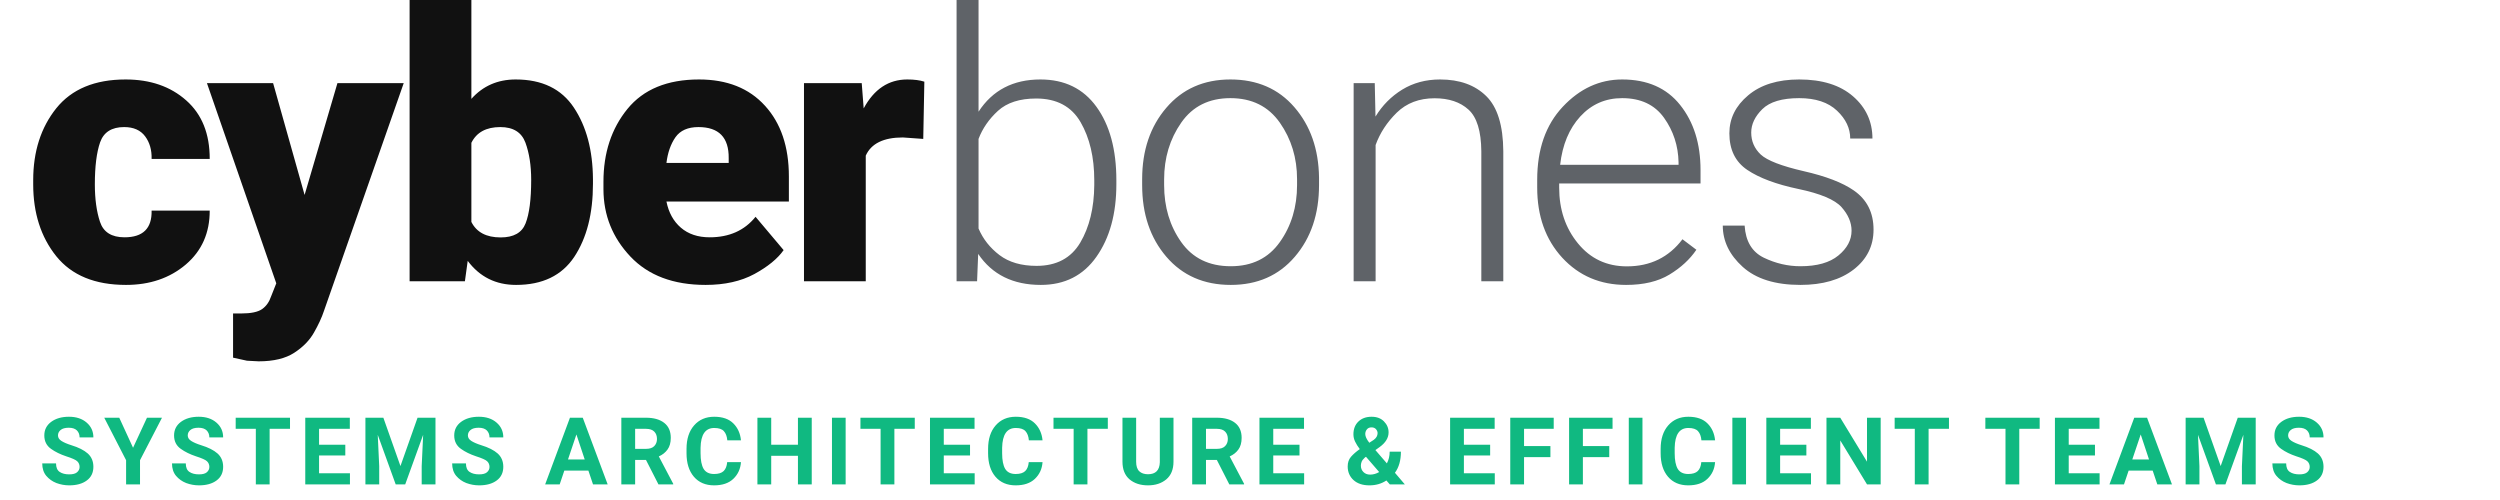
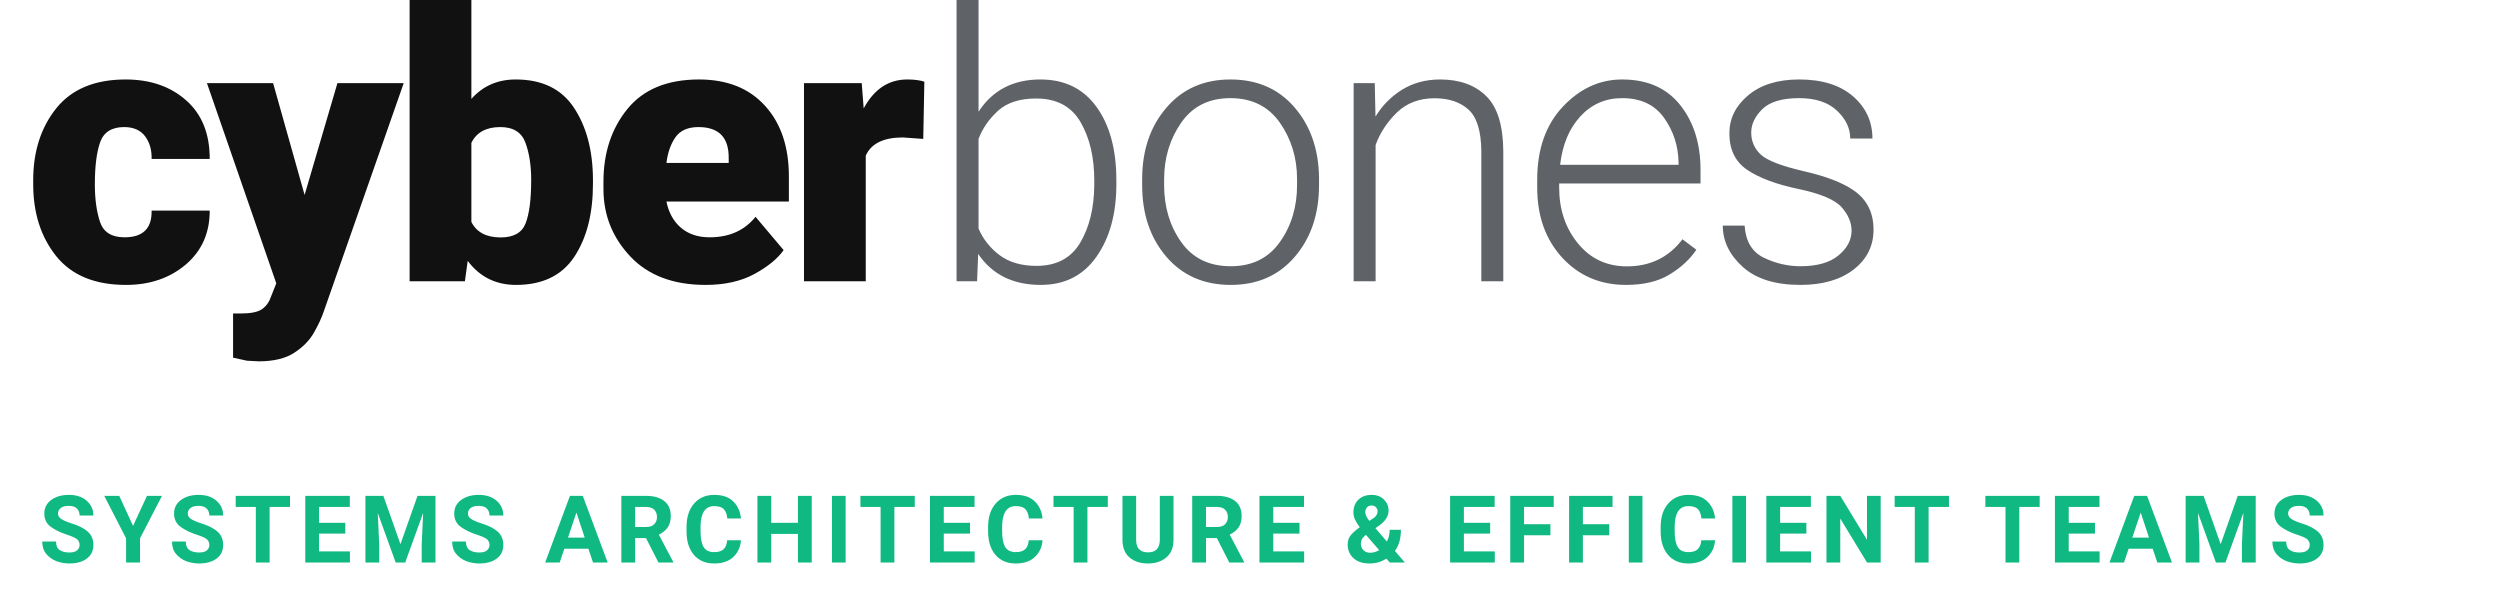
- <svg xmlns="http://www.w3.org/2000/svg" width="320" height="64" viewBox="0 0 320 64" fill="none" role="img" aria-labelledby="title desc">
+ <svg xmlns="http://www.w3.org/2000/svg" width="320" height="78" viewBox="0 0 320 78" fill="none" role="img" aria-labelledby="title desc">
  <text x="3" y="36" fill="#111111" font-family="-apple-system, BlinkMacSystemFont, 'Segoe UI', Roboto, sans-serif" font-size="48" font-weight="800" letter-spacing="-1.35">
    cyber<tspan fill="#5F6368" font-weight="300">bones</tspan>
  </text>
-   <text x="5" y="62" fill="#10B981" font-family="-apple-system, BlinkMacSystemFont, 'Segoe UI', Roboto, sans-serif" font-size="12" font-weight="700" letter-spacing="0.95">
+   <text x="5" y="72" fill="#10B981" font-family="-apple-system, BlinkMacSystemFont, 'Segoe UI', Roboto, sans-serif" font-size="12" font-weight="700" letter-spacing="0.95">
    SYSTEMS ARCHITECTURE &amp; EFFICIENT TEAMS
  </text>
</svg>
